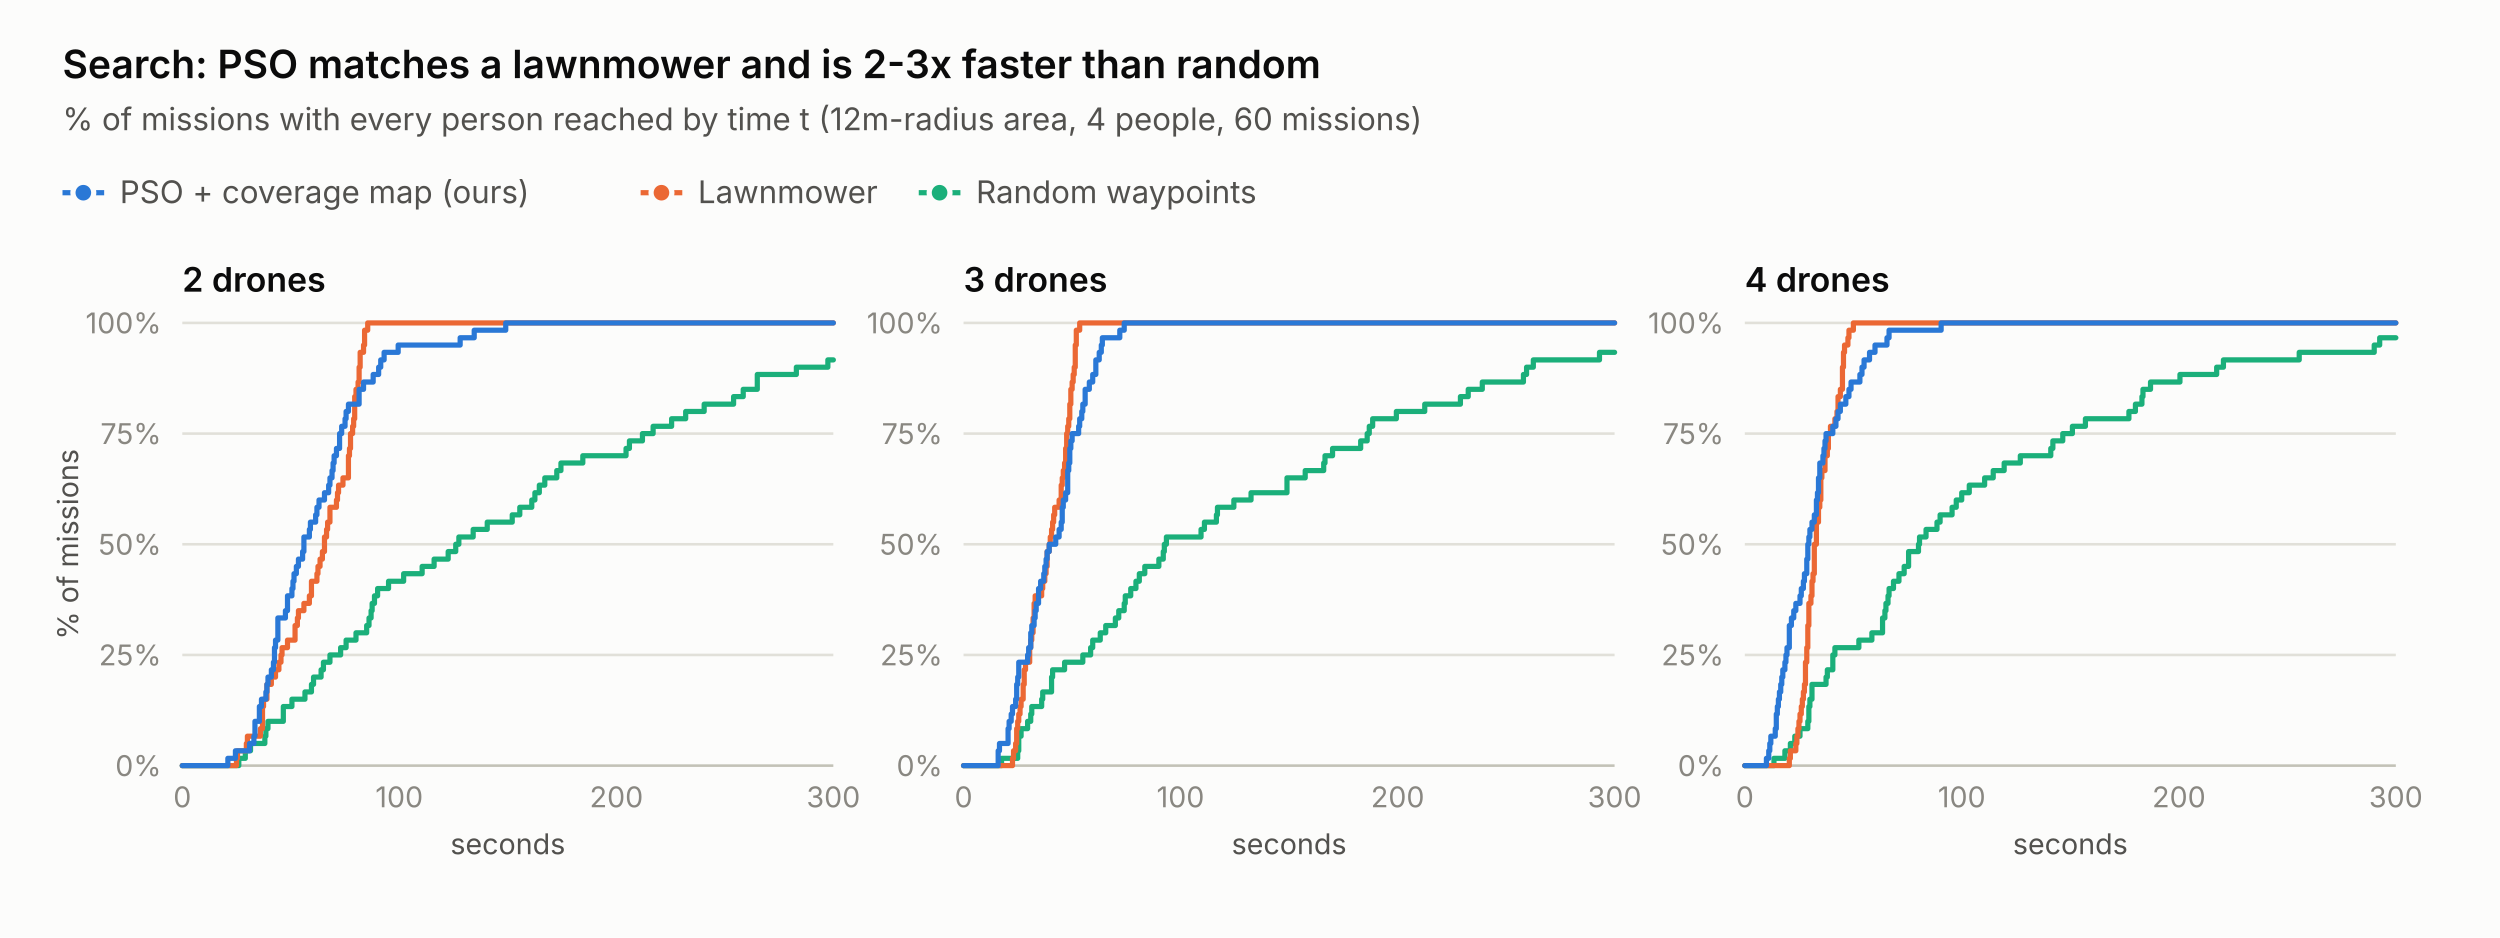
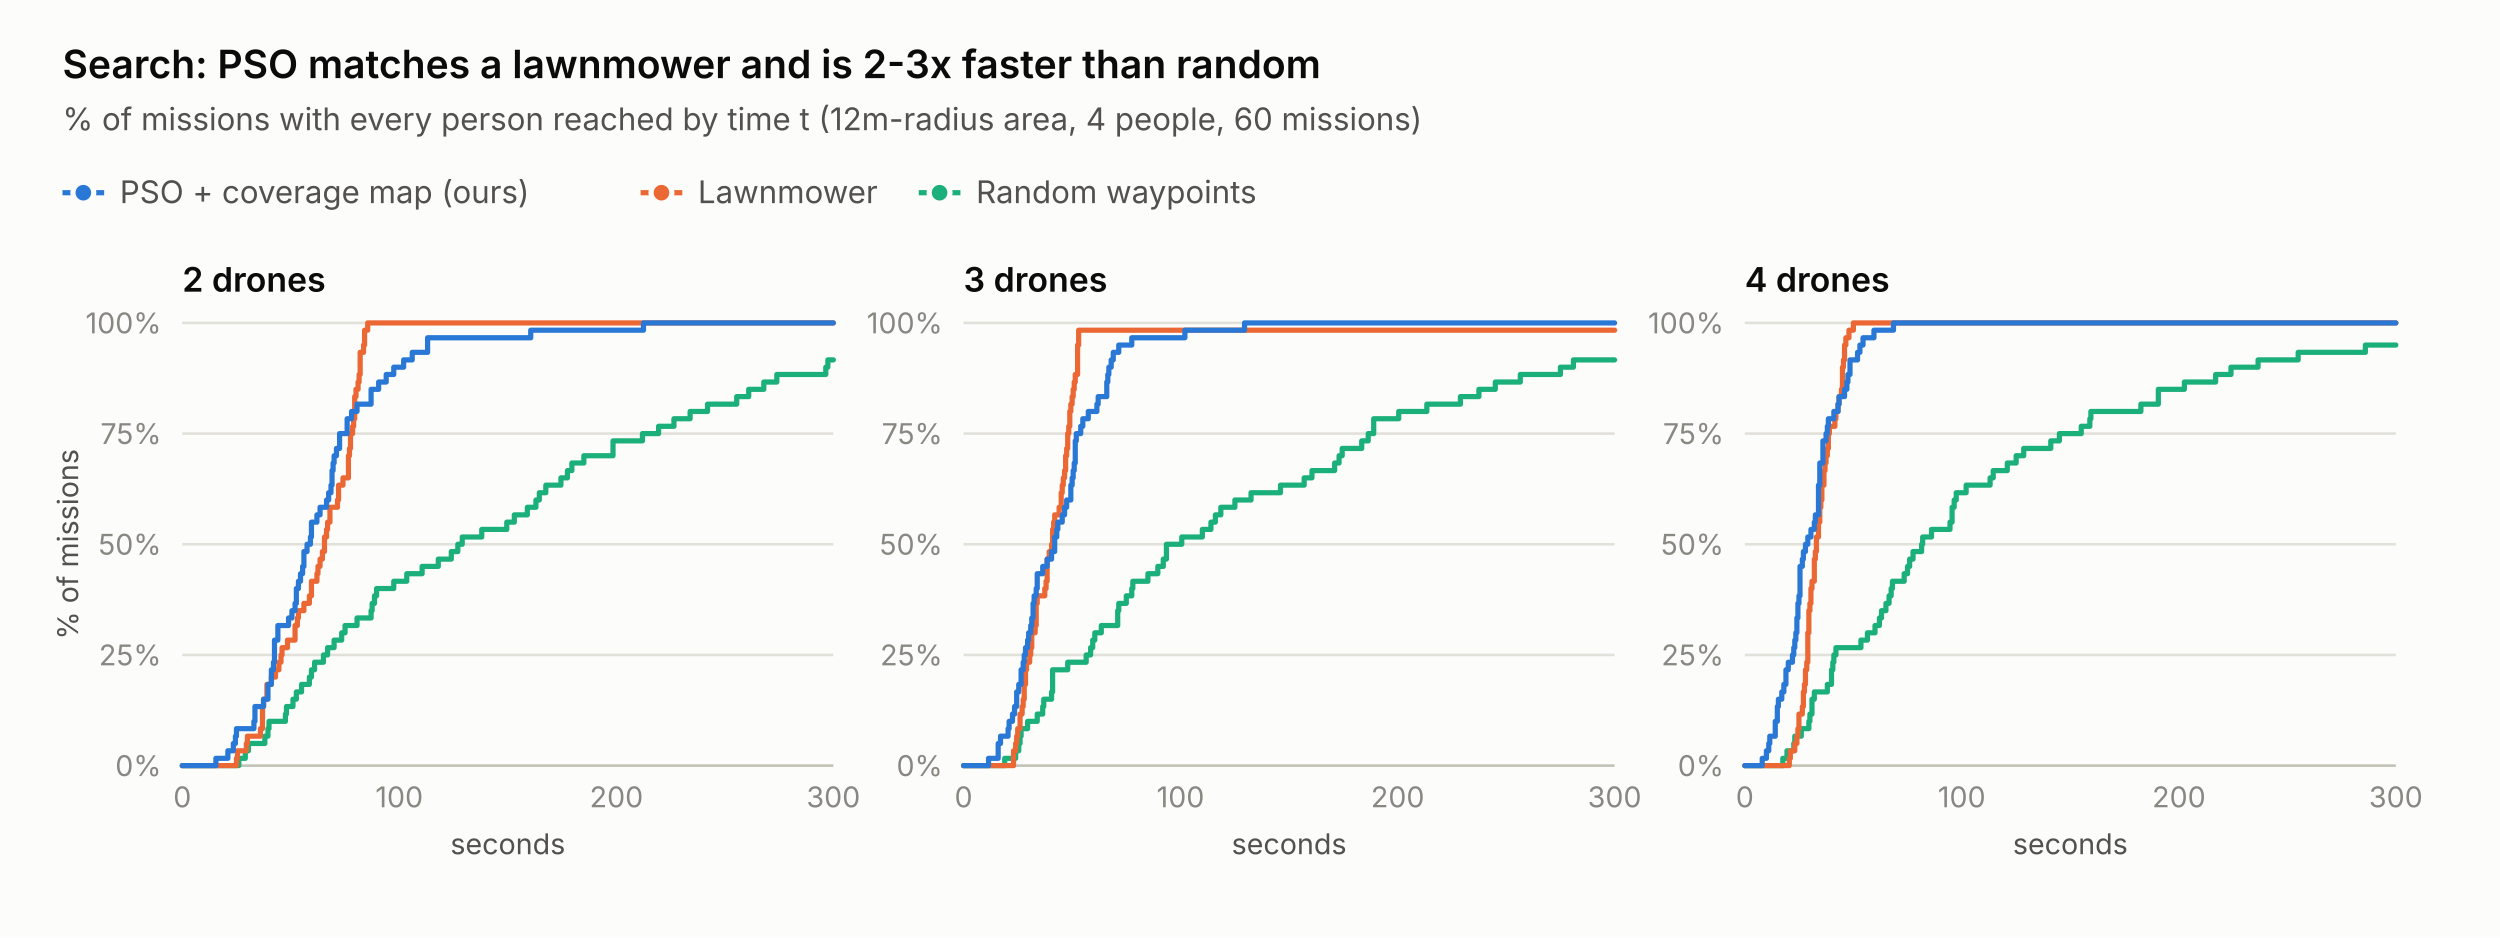
<svg xmlns="http://www.w3.org/2000/svg" width="960" height="360" viewBox="0 0 960 360" font-family="system-ui, -apple-system, &quot;Segoe UI&quot;, sans-serif" role="img" aria-labelledby="search_methods-t search_methods-d">
  <rect width="960" height="360" fill="#fcfcfb" />
  <text x="24.0" y="30.0" font-size="15" fill="#0b0b0b" text-anchor="start" font-weight="600">Search: PSO matches a lawnmower and is 2-3x faster than random</text>
  <text x="24.0" y="50.0" font-size="12" fill="#52514e" text-anchor="start" font-weight="400">% of missions with every person reached by time t (12m-radius area, 4 people, 60 missions)</text>
  <line x1="24.0" y1="74.0" x2="40.0" y2="74.0" stroke="#2a78d6" stroke-width="2" />
  <circle cx="32.0" cy="74.0" r="5" fill="#fcfcfb" />
  <circle cx="32.0" cy="74.0" r="3" fill="#2a78d6" />
  <text x="46.0" y="78.0" font-size="12" fill="#52514e" text-anchor="start" font-weight="400">PSO + coverage map (ours)</text>
  <line x1="246.0" y1="74.0" x2="262.0" y2="74.0" stroke="#eb6834" stroke-width="2" />
  <circle cx="254.0" cy="74.0" r="5" fill="#fcfcfb" />
  <circle cx="254.0" cy="74.0" r="3" fill="#eb6834" />
  <text x="268.0" y="78.0" font-size="12" fill="#52514e" text-anchor="start" font-weight="400">Lawnmower</text>
  <line x1="352.8" y1="74.0" x2="368.8" y2="74.0" stroke="#1baf7a" stroke-width="2" />
  <circle cx="360.8" cy="74.0" r="5" fill="#fcfcfb" />
  <circle cx="360.8" cy="74.0" r="3" fill="#1baf7a" />
  <text x="374.8" y="78.0" font-size="12" fill="#52514e" text-anchor="start" font-weight="400">Random waypoints</text>
  <text x="70.0" y="112.0" font-size="13" fill="#0b0b0b" text-anchor="start" font-weight="600">2 drones</text>
  <text x="62.0" y="298.0" font-size="11" fill="#898781" text-anchor="end" font-weight="400">0%</text>
  <line x1="70.0" y1="251.5" x2="320.0" y2="251.5" stroke="#e1e0d9" stroke-width="1" />
  <text x="62.0" y="255.5" font-size="11" fill="#898781" text-anchor="end" font-weight="400">25%</text>
  <line x1="70.0" y1="209.0" x2="320.0" y2="209.0" stroke="#e1e0d9" stroke-width="1" />
  <text x="62.0" y="213.0" font-size="11" fill="#898781" text-anchor="end" font-weight="400">50%</text>
  <line x1="70.0" y1="166.5" x2="320.0" y2="166.5" stroke="#e1e0d9" stroke-width="1" />
  <text x="62.0" y="170.5" font-size="11" fill="#898781" text-anchor="end" font-weight="400">75%</text>
  <line x1="70.0" y1="124.0" x2="320.0" y2="124.0" stroke="#e1e0d9" stroke-width="1" />
  <text x="62.0" y="128.0" font-size="11" fill="#898781" text-anchor="end" font-weight="400">100%</text>
  <line x1="70.0" y1="294.0" x2="320.0" y2="294.0" stroke="#c3c2b7" stroke-width="1" />
  <text x="70.0" y="310.0" font-size="11" fill="#898781" text-anchor="middle" font-weight="400">0</text>
  <text x="153.3" y="310.0" font-size="11" fill="#898781" text-anchor="middle" font-weight="400">100</text>
  <text x="236.7" y="310.0" font-size="11" fill="#898781" text-anchor="middle" font-weight="400">200</text>
  <text x="320.0" y="310.0" font-size="11" fill="#898781" text-anchor="middle" font-weight="400">300</text>
  <text x="195.0" y="328.0" font-size="11" fill="#52514e" text-anchor="middle" font-weight="400">seconds</text>
  <text transform="translate(30.0,209.0) rotate(-90)" font-size="11" fill="#52514e" text-anchor="middle">% of missions</text>
-   <polyline points="70.0,294.0 91.7,294.0 91.7,291.2 94.2,291.2 94.2,288.3 96.2,288.3 96.2,285.5 101.7,285.5 101.7,282.7 102.1,282.7 102.1,279.8 102.9,279.8 102.9,277.0 108.8,277.0 108.8,274.2 108.8,274.2 108.8,271.3 112.1,271.3 112.1,268.5 117.1,268.5 117.1,265.7 119.6,265.7 119.6,262.8 120.4,262.8 120.4,260.0 123.3,260.0 123.3,257.2 124.2,257.2 124.2,254.3 126.7,254.3 126.7,251.5 130.8,251.5 130.8,248.7 132.9,248.7 132.9,245.8 136.7,245.8 136.7,243.0 140.8,243.0 140.8,240.2 141.7,240.2 141.7,237.3 142.5,237.3 142.5,234.5 142.9,234.5 142.9,231.7 143.8,231.7 143.8,228.8 145.0,228.8 145.0,226.0 149.2,226.0 149.2,223.2 155.0,223.2 155.0,220.3 162.1,220.3 162.1,217.5 166.7,217.5 166.7,214.7 172.1,214.7 172.1,211.8 175.0,211.8 175.0,209.0 176.2,209.0 176.2,206.2 181.7,206.2 181.7,203.3 187.1,203.3 187.1,200.5 196.7,200.5 196.7,197.7 199.6,197.7 199.6,194.8 204.2,194.8 204.2,192.0 205.4,192.0 205.4,189.2 207.1,189.2 207.1,186.3 209.2,186.3 209.2,183.5 213.8,183.5 213.8,180.7 215.4,180.7 215.4,177.8 223.8,177.8 223.8,175.0 240.4,175.0 240.4,172.2 241.7,172.2 241.7,169.3 246.7,169.3 246.7,166.5 250.8,166.5 250.8,163.7 257.9,163.7 257.9,160.8 263.3,160.8 263.3,158.0 270.4,158.0 270.4,155.2 281.7,155.2 281.7,152.3 285.4,152.3 285.4,149.5 290.8,149.5 290.8,146.7 290.8,146.7 290.8,143.8 305.8,143.8 305.8,141.0 317.9,141.0 317.9,138.2 320.0,138.2" fill="none" stroke="#1baf7a" stroke-width="2" stroke-linejoin="round" stroke-linecap="round" />
-   <polyline points="70.0,294.0 90.8,294.0 90.8,291.2 91.2,291.2 91.2,288.3 94.6,288.3 94.6,285.5 95.0,285.5 95.0,282.7 100.0,282.7 100.0,279.8 100.8,279.8 100.8,277.0 100.8,277.0 100.8,274.2 100.8,274.2 100.8,271.3 101.2,271.3 101.2,268.5 102.5,268.5 102.5,265.7 102.5,265.7 102.5,262.8 104.2,262.8 104.2,260.0 105.8,260.0 105.8,257.2 107.1,257.2 107.1,254.3 107.9,254.3 107.9,251.5 108.3,251.5 108.3,248.7 110.4,248.7 110.4,245.8 113.3,245.8 113.3,243.0 113.3,243.0 113.3,240.2 114.2,240.2 114.2,237.3 114.6,237.3 114.6,234.5 116.7,234.5 116.7,231.7 118.8,231.7 118.8,228.8 119.6,228.8 119.6,226.0 119.6,226.0 119.6,223.2 121.7,223.2 121.7,220.3 122.1,220.3 122.1,217.5 122.9,217.5 122.9,214.7 123.8,214.7 123.8,211.8 124.6,211.8 124.6,209.0 124.6,209.0 124.6,206.2 125.4,206.2 125.4,203.3 125.8,203.3 125.8,200.5 126.7,200.5 126.7,197.7 126.7,197.7 126.7,194.8 129.2,194.8 129.2,192.0 129.6,192.0 129.6,189.2 130.0,189.2 130.0,186.3 131.7,186.3 131.7,183.5 133.8,183.5 133.8,180.7 133.8,180.7 133.8,177.8 133.8,177.8 133.8,175.0 134.2,175.0 134.2,172.2 134.6,172.2 134.6,169.3 134.6,169.3 134.6,166.5 135.4,166.5 135.4,163.7 135.8,163.7 135.8,160.8 136.2,160.8 136.2,158.0 136.2,158.0 136.2,155.2 136.2,155.2 136.2,152.3 136.7,152.3 136.7,149.5 137.5,149.5 137.5,146.7 137.9,146.7 137.9,143.8 137.9,143.8 137.9,141.0 138.3,141.0 138.3,138.2 138.3,138.2 138.3,135.3 139.6,135.3 139.6,132.5 140.0,132.5 140.0,129.7 140.0,129.7 140.0,126.8 141.2,126.8 141.2,124.0 320.0,124.0" fill="none" stroke="#eb6834" stroke-width="2" stroke-linejoin="round" stroke-linecap="round" />
-   <polyline points="70.0,294.0 87.5,294.0 87.5,291.2 90.4,291.2 90.4,288.3 95.8,288.3 95.8,285.5 97.5,285.5 97.5,282.7 97.9,282.7 97.9,279.8 97.9,279.8 97.9,277.0 99.6,277.0 99.6,274.2 99.6,274.2 99.6,271.3 100.4,271.3 100.4,268.5 102.1,268.5 102.1,265.7 102.5,265.7 102.5,262.8 102.9,262.8 102.9,260.0 104.2,260.0 104.2,257.2 105.0,257.2 105.0,254.3 105.4,254.3 105.4,251.5 105.4,251.5 105.4,248.7 105.8,248.7 105.8,245.8 106.7,245.8 106.7,243.0 106.7,243.0 106.7,240.2 106.7,240.2 106.7,237.3 109.6,237.3 109.6,234.5 110.4,234.5 110.4,231.7 110.4,231.7 110.4,228.8 112.1,228.8 112.1,226.0 112.5,226.0 112.5,223.2 112.9,223.2 112.9,220.3 113.8,220.3 113.8,217.5 114.6,217.5 114.6,214.7 116.2,214.7 116.2,211.8 116.7,211.8 116.7,209.0 116.7,209.0 116.7,206.2 118.8,206.2 118.8,203.3 119.2,203.3 119.2,200.5 121.2,200.5 121.2,197.7 121.7,197.7 121.7,194.8 122.5,194.8 122.5,192.0 124.6,192.0 124.6,189.2 126.2,189.2 126.2,186.3 126.7,186.3 126.7,183.5 127.5,183.5 127.5,180.7 127.9,180.7 127.9,177.8 128.3,177.8 128.3,175.0 129.2,175.0 129.2,172.2 130.4,172.2 130.4,169.3 130.4,169.3 130.4,166.5 131.2,166.5 131.2,163.7 132.5,163.7 132.5,160.8 132.9,160.8 132.9,158.0 133.8,158.0 133.8,155.2 137.9,155.2 137.9,152.3 137.9,152.3 137.9,149.5 139.6,149.5 139.6,146.7 143.3,146.7 143.3,143.8 145.4,143.8 145.4,141.0 146.2,141.0 146.2,138.2 147.5,138.2 147.5,135.3 152.9,135.3 152.9,132.5 176.7,132.5 176.7,129.7 182.1,129.7 182.1,126.8 194.2,126.8 194.2,124.0 320.0,124.0" fill="none" stroke="#2a78d6" stroke-width="2" stroke-linejoin="round" stroke-linecap="round" />
+   <polyline points="70.0,294.0 91.7,294.0 91.7,291.2 94.2,291.2 94.2,288.3 95.4,288.3 95.4,285.5 101.7,285.5 101.7,282.7 102.9,282.7 102.9,279.8 103.3,279.8 103.3,277.0 109.6,277.0 109.6,274.2 110.0,274.2 110.0,271.3 112.5,271.3 112.5,268.5 113.8,268.5 113.8,265.7 115.8,265.7 115.8,262.8 118.8,262.8 118.8,260.0 119.6,260.0 119.6,257.2 120.8,257.2 120.8,254.3 124.2,254.3 124.2,251.5 125.8,251.5 125.8,248.7 128.3,248.7 128.3,245.8 131.2,245.8 131.2,243.0 132.5,243.0 132.5,240.2 137.1,240.2 137.1,237.3 142.5,237.3 142.5,234.5 142.9,234.5 142.9,231.7 143.8,231.7 143.8,228.8 144.6,228.8 144.6,226.0 151.2,226.0 151.2,223.2 156.2,223.2 156.2,220.3 162.1,220.3 162.1,217.5 168.3,217.5 168.3,214.7 173.3,214.7 173.3,211.8 175.8,211.8 175.8,209.0 177.5,209.0 177.5,206.2 185.0,206.2 185.0,203.3 194.6,203.3 194.6,200.5 197.5,200.5 197.5,197.7 202.5,197.7 202.5,194.8 205.8,194.8 205.8,192.0 207.1,192.0 207.1,189.2 209.6,189.2 209.6,186.3 215.4,186.3 215.4,183.5 217.9,183.5 217.9,180.7 219.6,180.7 219.6,177.8 224.2,177.8 224.2,175.0 235.4,175.0 235.4,172.2 235.4,172.2 235.4,169.3 246.7,169.3 246.7,166.5 252.9,166.5 252.9,163.7 258.8,163.7 258.8,160.8 265.0,160.8 265.0,158.0 271.7,158.0 271.7,155.2 282.9,155.2 282.9,152.3 287.5,152.3 287.5,149.5 293.3,149.5 293.3,146.7 298.3,146.7 298.3,143.8 317.1,143.8 317.1,141.0 317.9,141.0 317.9,138.2 320.0,138.2" fill="none" stroke="#1baf7a" stroke-width="2" stroke-linejoin="round" stroke-linecap="round" />
+   <polyline points="70.0,294.0 90.8,294.0 90.8,291.2 91.2,291.2 91.2,288.3 94.6,288.3 94.6,285.5 95.0,285.5 95.0,282.7 100.0,282.7 100.0,279.8 100.8,279.8 100.8,277.0 100.8,277.0 100.8,274.2 100.8,274.2 100.8,271.3 101.2,271.3 101.2,268.5 102.5,268.5 102.5,265.7 102.5,265.7 102.5,262.8 104.2,262.8 104.2,260.0 105.8,260.0 105.8,257.2 107.1,257.2 107.1,254.3 107.9,254.3 107.9,251.5 108.3,251.5 108.3,248.7 110.4,248.7 110.4,245.8 113.3,245.8 113.3,243.0 113.3,243.0 113.3,240.2 114.2,240.2 114.2,237.3 114.6,237.3 114.6,234.5 116.7,234.5 116.7,231.7 118.8,231.7 118.8,228.8 119.6,228.8 119.6,226.0 119.6,226.0 119.6,223.2 121.7,223.2 121.7,220.3 122.1,220.3 122.1,217.5 122.9,217.5 122.9,214.7 123.8,214.7 123.8,211.8 124.6,211.8 124.6,209.0 124.6,209.0 124.6,206.2 125.4,206.2 125.4,203.3 125.8,203.3 125.8,200.5 126.7,200.5 126.7,197.7 126.7,197.7 126.7,194.8 129.6,194.8 129.6,192.0 130.0,192.0 130.0,189.2 130.0,189.2 130.0,186.3 131.7,186.3 131.7,183.5 133.8,183.5 133.8,180.7 133.8,180.7 133.8,177.8 133.8,177.8 133.8,175.0 134.2,175.0 134.2,172.2 134.6,172.2 134.6,169.3 134.6,169.3 134.6,166.5 135.4,166.5 135.4,163.7 135.8,163.7 135.8,160.8 136.2,160.8 136.2,158.0 136.2,158.0 136.2,155.2 136.2,155.2 136.2,152.3 136.7,152.3 136.7,149.5 137.5,149.5 137.5,146.7 137.9,146.7 137.9,143.8 138.3,143.8 138.3,141.0 138.3,141.0 138.3,138.2 138.3,138.2 138.3,135.3 139.6,135.3 139.6,132.5 140.0,132.5 140.0,129.7 140.0,129.7 140.0,126.8 141.2,126.8 141.2,124.0 320.0,124.0" fill="none" stroke="#eb6834" stroke-width="2" stroke-linejoin="round" stroke-linecap="round" />
+   <polyline points="70.0,294.0 82.9,294.0 82.9,291.2 87.5,291.2 87.5,288.3 89.6,288.3 89.6,285.5 90.4,285.5 90.4,282.7 90.8,282.7 90.8,279.8 97.5,279.8 97.5,277.0 97.9,277.0 97.9,274.2 97.9,274.2 97.9,271.3 101.2,271.3 101.2,268.5 102.9,268.5 102.9,265.7 102.9,265.7 102.9,262.8 104.2,262.8 104.2,260.0 104.2,260.0 104.2,257.2 105.0,257.2 105.0,254.3 105.4,254.3 105.4,251.5 105.4,251.5 105.4,248.7 105.4,248.7 105.4,245.8 106.7,245.8 106.7,243.0 106.7,243.0 106.7,240.2 110.8,240.2 110.8,237.3 112.1,237.3 112.1,234.5 113.3,234.5 113.3,231.7 113.8,231.7 113.8,228.8 113.8,228.8 113.8,226.0 114.6,226.0 114.6,223.2 115.4,223.2 115.4,220.3 116.2,220.3 116.2,217.5 116.7,217.5 116.7,214.7 116.7,214.7 116.7,211.8 117.9,211.8 117.9,209.0 119.2,209.0 119.2,206.2 119.6,206.2 119.6,203.3 119.6,203.3 119.6,200.5 121.7,200.5 121.7,197.7 122.9,197.7 122.9,194.8 125.4,194.8 125.4,192.0 126.2,192.0 126.2,189.2 127.1,189.2 127.1,186.3 127.5,186.3 127.5,183.5 127.5,183.5 127.5,180.7 127.9,180.7 127.9,177.8 128.3,177.8 128.3,175.0 129.2,175.0 129.2,172.2 130.4,172.2 130.4,169.3 130.4,169.3 130.4,166.5 133.3,166.5 133.3,163.7 133.3,163.7 133.3,160.8 135.0,160.8 135.0,158.0 137.1,158.0 137.1,155.2 142.5,155.2 142.5,152.3 142.5,152.3 142.5,149.5 145.4,149.5 145.4,146.7 148.3,146.7 148.3,143.8 151.2,143.8 151.2,141.0 155.0,141.0 155.0,138.2 158.3,138.2 158.3,135.3 164.2,135.3 164.2,132.5 164.2,132.5 164.2,129.7 203.8,129.7 203.8,126.8 247.1,126.8 247.1,124.0 320.0,124.0" fill="none" stroke="#2a78d6" stroke-width="2" stroke-linejoin="round" stroke-linecap="round" />
  <text x="370.0" y="112.0" font-size="13" fill="#0b0b0b" text-anchor="start" font-weight="600">3 drones</text>
  <text x="362.0" y="298.0" font-size="11" fill="#898781" text-anchor="end" font-weight="400">0%</text>
  <line x1="370.0" y1="251.5" x2="620.0" y2="251.5" stroke="#e1e0d9" stroke-width="1" />
  <text x="362.0" y="255.5" font-size="11" fill="#898781" text-anchor="end" font-weight="400">25%</text>
  <line x1="370.0" y1="209.0" x2="620.0" y2="209.0" stroke="#e1e0d9" stroke-width="1" />
  <text x="362.0" y="213.0" font-size="11" fill="#898781" text-anchor="end" font-weight="400">50%</text>
  <line x1="370.0" y1="166.5" x2="620.0" y2="166.5" stroke="#e1e0d9" stroke-width="1" />
  <text x="362.0" y="170.5" font-size="11" fill="#898781" text-anchor="end" font-weight="400">75%</text>
  <line x1="370.0" y1="124.0" x2="620.0" y2="124.0" stroke="#e1e0d9" stroke-width="1" />
  <text x="362.0" y="128.0" font-size="11" fill="#898781" text-anchor="end" font-weight="400">100%</text>
  <line x1="370.0" y1="294.0" x2="620.0" y2="294.0" stroke="#c3c2b7" stroke-width="1" />
  <text x="370.0" y="310.0" font-size="11" fill="#898781" text-anchor="middle" font-weight="400">0</text>
  <text x="453.3" y="310.0" font-size="11" fill="#898781" text-anchor="middle" font-weight="400">100</text>
  <text x="536.7" y="310.0" font-size="11" fill="#898781" text-anchor="middle" font-weight="400">200</text>
  <text x="620.0" y="310.0" font-size="11" fill="#898781" text-anchor="middle" font-weight="400">300</text>
  <text x="495.0" y="328.0" font-size="11" fill="#52514e" text-anchor="middle" font-weight="400">seconds</text>
-   <polyline points="370.0,294.0 384.6,294.0 384.6,291.2 390.8,291.2 390.8,288.3 391.2,288.3 391.2,285.5 391.2,285.5 391.2,282.7 392.1,282.7 392.1,279.8 394.6,279.8 394.6,277.0 395.8,277.0 395.8,274.2 396.2,274.2 396.2,271.3 400.0,271.3 400.0,268.5 400.4,268.5 400.4,265.7 403.8,265.7 403.8,262.8 403.8,262.8 403.8,260.0 404.2,260.0 404.2,257.2 408.8,257.2 408.8,254.3 415.8,254.3 415.8,251.5 418.8,251.5 418.8,248.7 419.6,248.7 419.6,245.8 422.5,245.8 422.5,243.0 424.6,243.0 424.6,240.2 428.3,240.2 428.3,237.3 429.6,237.3 429.6,234.5 431.7,234.5 431.7,231.7 432.1,231.7 432.1,228.8 434.2,228.8 434.2,226.0 436.2,226.0 436.2,223.2 437.5,223.2 437.5,220.3 439.6,220.3 439.6,217.5 445.0,217.5 445.0,214.7 446.7,214.7 446.7,211.8 447.1,211.8 447.1,209.0 447.9,209.0 447.9,206.2 461.2,206.2 461.2,203.3 462.5,203.3 462.5,200.5 467.1,200.5 467.1,197.7 467.5,197.7 467.5,194.8 473.8,194.8 473.8,192.0 480.4,192.0 480.4,189.2 494.2,189.2 494.2,186.3 494.2,186.3 494.2,183.5 501.2,183.5 501.2,180.7 508.3,180.7 508.3,177.8 508.8,177.8 508.8,175.0 511.7,175.0 511.7,172.2 522.5,172.2 522.5,169.3 525.0,169.3 525.0,166.5 525.8,166.5 525.8,163.7 527.1,163.7 527.1,160.8 536.2,160.8 536.2,158.0 547.1,158.0 547.1,155.2 560.8,155.2 560.8,152.3 563.8,152.3 563.8,149.5 569.2,149.5 569.2,146.7 585.0,146.7 585.0,143.8 586.2,143.8 586.2,141.0 588.8,141.0 588.8,138.2 614.2,138.2 614.2,135.3 620.0,135.3" fill="none" stroke="#1baf7a" stroke-width="2" stroke-linejoin="round" stroke-linecap="round" />
-   <polyline points="370.0,294.0 388.8,294.0 388.8,291.2 389.2,291.2 389.2,288.3 390.0,288.3 390.0,285.5 390.4,285.5 390.4,282.7 390.4,282.7 390.4,279.8 390.8,279.8 390.8,277.0 391.2,277.0 391.2,274.2 391.7,274.2 391.7,271.3 392.1,271.3 392.1,268.5 392.9,268.5 392.9,265.7 392.9,265.7 392.9,262.8 393.3,262.8 393.3,260.0 393.3,260.0 393.3,257.2 393.8,257.2 393.8,254.3 395.4,254.3 395.4,251.5 395.4,251.5 395.4,248.7 395.8,248.7 395.8,245.8 396.2,245.8 396.2,243.0 396.7,243.0 396.7,240.2 396.7,240.2 396.7,237.3 397.1,237.3 397.1,234.5 397.1,234.5 397.1,231.7 397.5,231.7 397.5,228.8 400.0,228.8 400.0,226.0 400.4,226.0 400.4,223.2 401.2,223.2 401.2,220.3 401.7,220.3 401.7,217.5 402.1,217.5 402.1,214.7 402.1,214.7 402.1,211.8 402.9,211.8 402.9,209.0 403.3,209.0 403.3,206.2 403.8,206.2 403.8,203.3 404.2,203.3 404.2,200.5 404.6,200.5 404.6,197.7 405.0,197.7 405.0,194.8 406.7,194.8 406.7,192.0 407.5,192.0 407.5,189.2 407.5,189.2 407.5,186.3 407.9,186.3 407.9,183.5 408.3,183.5 408.3,180.7 408.8,180.7 408.8,177.8 409.2,177.8 409.2,175.0 409.2,175.0 409.2,172.2 409.6,172.2 409.6,169.3 409.6,169.3 409.6,166.5 410.0,166.5 410.0,163.7 410.4,163.7 410.4,160.8 410.8,160.8 410.8,158.0 410.8,158.0 410.8,155.2 411.2,155.2 411.2,152.3 411.2,152.3 411.2,149.5 411.7,149.5 411.7,146.7 412.1,146.7 412.1,143.8 412.5,143.8 412.5,141.0 412.9,141.0 412.9,138.2 412.9,138.2 412.9,135.3 412.9,135.3 412.9,132.5 413.3,132.5 413.3,129.7 413.3,129.7 413.3,126.8 414.6,126.8 414.6,124.0 620.0,124.0" fill="none" stroke="#eb6834" stroke-width="2" stroke-linejoin="round" stroke-linecap="round" />
-   <polyline points="370.0,294.0 383.3,294.0 383.3,291.2 383.3,291.2 383.3,288.3 383.8,288.3 383.8,285.5 387.1,285.5 387.1,282.7 387.1,282.7 387.1,279.8 387.5,279.8 387.5,277.0 388.3,277.0 388.3,274.2 388.8,274.2 388.8,271.3 390.0,271.3 390.0,268.5 390.4,268.5 390.4,265.7 390.4,265.7 390.4,262.8 390.8,262.8 390.8,260.0 391.2,260.0 391.2,257.2 391.2,257.2 391.2,254.3 394.6,254.3 394.6,251.5 395.0,251.5 395.0,248.7 395.8,248.7 395.8,245.8 395.8,245.8 395.8,243.0 396.2,243.0 396.2,240.2 397.1,240.2 397.1,237.3 397.5,237.3 397.5,234.5 397.9,234.5 397.9,231.7 398.8,231.7 398.8,228.8 398.8,228.8 398.8,226.0 399.6,226.0 399.6,223.2 400.8,223.2 400.8,220.3 401.2,220.3 401.2,217.5 401.7,217.5 401.7,214.7 402.1,214.7 402.1,211.8 402.9,211.8 402.9,209.0 405.4,209.0 405.4,206.2 406.7,206.2 406.7,203.3 407.5,203.3 407.5,200.5 407.9,200.5 407.9,197.7 407.9,197.7 407.9,194.8 408.3,194.8 408.3,192.0 409.2,192.0 409.2,189.2 410.0,189.2 410.0,186.3 410.0,186.3 410.0,183.5 410.0,183.5 410.0,180.7 410.4,180.7 410.4,177.8 410.8,177.8 410.8,175.0 410.8,175.0 410.8,172.2 411.2,172.2 411.2,169.3 411.7,169.3 411.7,166.5 414.2,166.5 414.2,163.7 414.6,163.7 414.6,160.8 415.4,160.8 415.4,158.0 415.8,158.0 415.8,155.2 416.7,155.2 416.7,152.3 416.7,152.3 416.7,149.5 418.3,149.5 418.3,146.7 419.6,146.7 419.6,143.8 420.8,143.8 420.8,141.0 420.8,141.0 420.8,138.2 422.1,138.2 422.1,135.3 422.9,135.3 422.9,132.5 423.3,132.5 423.3,129.7 430.0,129.7 430.0,126.8 431.7,126.8 431.7,124.0 620.0,124.0" fill="none" stroke="#2a78d6" stroke-width="2" stroke-linejoin="round" stroke-linecap="round" />
+   <polyline points="370.0,294.0 385.8,294.0 385.8,291.2 390.0,291.2 390.0,288.3 391.2,288.3 391.2,285.5 391.7,285.5 391.7,282.7 392.1,282.7 392.1,279.8 394.6,279.8 394.6,277.0 398.3,277.0 398.3,274.2 400.4,274.2 400.4,271.3 400.8,271.3 400.8,268.5 403.8,268.5 403.8,265.7 404.2,265.7 404.2,262.8 404.2,262.8 404.2,260.0 404.2,260.0 404.2,257.2 410.0,257.2 410.0,254.3 417.1,254.3 417.1,251.5 418.8,251.5 418.8,248.7 419.6,248.7 419.6,245.8 420.4,245.8 420.4,243.0 422.9,243.0 422.9,240.2 429.2,240.2 429.2,237.3 429.2,237.3 429.2,234.5 429.6,234.5 429.6,231.7 432.5,231.7 432.5,228.8 434.6,228.8 434.6,226.0 435.0,226.0 435.0,223.2 440.8,223.2 440.8,220.3 444.6,220.3 444.6,217.5 446.7,217.5 446.7,214.7 447.9,214.7 447.9,211.8 447.9,211.8 447.9,209.0 453.8,209.0 453.8,206.2 461.7,206.2 461.7,203.3 465.0,203.3 465.0,200.5 466.7,200.5 466.7,197.7 468.8,197.7 468.8,194.8 474.2,194.8 474.2,192.0 480.4,192.0 480.4,189.2 491.7,189.2 491.7,186.3 500.8,186.3 500.8,183.5 503.8,183.5 503.8,180.7 512.5,180.7 512.5,177.8 514.2,177.8 514.2,175.0 515.4,175.0 515.4,172.2 522.9,172.2 522.9,169.3 525.4,169.3 525.4,166.5 527.5,166.5 527.5,163.7 527.5,163.7 527.5,160.8 537.1,160.8 537.1,158.0 547.9,158.0 547.9,155.2 560.8,155.2 560.8,152.3 567.9,152.3 567.9,149.5 574.2,149.5 574.2,146.7 583.8,146.7 583.8,143.8 599.2,143.8 599.2,141.0 604.2,141.0 604.2,138.2 620.0,138.2" fill="none" stroke="#1baf7a" stroke-width="2" stroke-linejoin="round" stroke-linecap="round" />
+   <polyline points="370.0,294.0 389.2,294.0 389.2,291.2 389.2,291.2 389.2,288.3 390.0,288.3 390.0,285.5 390.4,285.5 390.4,282.7 390.8,282.7 390.8,279.8 391.7,279.8 391.7,277.0 391.7,277.0 391.7,274.2 392.5,274.2 392.5,271.3 392.9,271.3 392.9,268.5 393.3,268.5 393.3,265.7 393.3,265.7 393.3,262.8 393.8,262.8 393.8,260.0 393.8,260.0 393.8,257.2 394.2,257.2 394.2,254.3 395.4,254.3 395.4,251.5 395.8,251.5 395.8,248.7 396.2,248.7 396.2,245.8 396.2,245.8 396.2,243.0 397.5,243.0 397.5,240.2 397.9,240.2 397.9,237.3 397.9,237.3 397.9,234.5 397.9,234.5 397.9,231.7 398.3,231.7 398.3,228.8 401.2,228.8 401.2,226.0 401.7,226.0 401.7,223.2 402.1,223.2 402.1,220.3 402.1,220.3 402.1,217.5 402.1,217.5 402.1,214.7 402.9,214.7 402.9,211.8 403.8,211.8 403.8,209.0 404.2,209.0 404.2,206.2 404.2,206.2 404.2,203.3 404.6,203.3 404.6,200.5 405.0,200.5 405.0,197.7 406.7,197.7 406.7,194.8 407.5,194.8 407.5,192.0 407.5,192.0 407.5,189.2 407.9,189.2 407.9,186.3 408.3,186.3 408.3,183.5 408.8,183.5 408.8,180.7 409.2,180.7 409.2,177.8 409.2,177.8 409.2,175.0 409.6,175.0 409.6,172.2 410.0,172.2 410.0,169.3 410.0,169.3 410.0,166.5 410.4,166.5 410.4,163.7 410.8,163.7 410.8,160.8 410.8,160.8 410.8,158.0 411.2,158.0 411.2,155.2 411.7,155.2 411.7,152.3 412.1,152.3 412.1,149.5 412.5,149.5 412.5,146.7 412.9,146.7 412.9,143.8 413.8,143.8 413.8,141.0 413.8,141.0 413.8,138.2 413.8,138.2 413.8,135.3 413.8,135.3 413.8,132.5 414.2,132.5 414.2,129.7 414.2,129.7 414.2,126.8 620.0,126.8" fill="none" stroke="#eb6834" stroke-width="2" stroke-linejoin="round" stroke-linecap="round" />
+   <polyline points="370.0,294.0 379.6,294.0 379.6,291.2 383.3,291.2 383.3,288.3 383.3,288.3 383.3,285.5 384.2,285.5 384.2,282.7 387.1,282.7 387.1,279.8 387.5,279.8 387.5,277.0 388.8,277.0 388.8,274.2 389.6,274.2 389.6,271.3 390.4,271.3 390.4,268.5 390.4,268.5 390.4,265.7 391.2,265.7 391.2,262.8 392.1,262.8 392.1,260.0 392.1,260.0 392.1,257.2 392.9,257.2 392.9,254.3 393.3,254.3 393.3,251.5 393.8,251.5 393.8,248.7 394.6,248.7 394.6,245.8 395.0,245.8 395.0,243.0 395.8,243.0 395.8,240.2 396.2,240.2 396.2,237.3 396.7,237.3 396.7,234.5 396.7,234.5 396.7,231.7 397.1,231.7 397.1,228.8 397.9,228.8 397.9,226.0 398.3,226.0 398.3,223.2 398.3,223.2 398.3,220.3 400.4,220.3 400.4,217.5 402.1,217.5 402.1,214.7 403.8,214.7 403.8,211.8 405.0,211.8 405.0,209.0 405.0,209.0 405.0,206.2 405.8,206.2 405.8,203.3 406.2,203.3 406.2,200.5 407.9,200.5 407.9,197.7 408.8,197.7 408.8,194.8 409.6,194.8 409.6,192.0 411.2,192.0 411.2,189.2 411.2,189.2 411.2,186.3 411.7,186.3 411.7,183.5 412.1,183.5 412.1,180.7 412.5,180.7 412.5,177.8 412.9,177.8 412.9,175.0 412.9,175.0 412.9,172.2 412.9,172.2 412.9,169.3 413.3,169.3 413.3,166.5 415.0,166.5 415.0,163.7 415.8,163.7 415.8,160.8 417.9,160.8 417.9,158.0 421.2,158.0 421.2,155.2 421.7,155.2 421.7,152.3 425.0,152.3 425.0,149.5 425.0,149.5 425.0,146.7 425.4,146.7 425.4,143.8 425.8,143.8 425.8,141.0 426.7,141.0 426.7,138.2 427.5,138.2 427.5,135.3 429.6,135.3 429.6,132.5 434.6,132.5 434.6,129.7 455.0,129.7 455.0,126.8 477.9,126.8 477.9,124.0 620.0,124.0" fill="none" stroke="#2a78d6" stroke-width="2" stroke-linejoin="round" stroke-linecap="round" />
  <text x="670.0" y="112.0" font-size="13" fill="#0b0b0b" text-anchor="start" font-weight="600">4 drones</text>
  <text x="662.0" y="298.0" font-size="11" fill="#898781" text-anchor="end" font-weight="400">0%</text>
  <line x1="670.0" y1="251.5" x2="920.0" y2="251.5" stroke="#e1e0d9" stroke-width="1" />
  <text x="662.0" y="255.5" font-size="11" fill="#898781" text-anchor="end" font-weight="400">25%</text>
  <line x1="670.0" y1="209.0" x2="920.0" y2="209.0" stroke="#e1e0d9" stroke-width="1" />
  <text x="662.0" y="213.0" font-size="11" fill="#898781" text-anchor="end" font-weight="400">50%</text>
  <line x1="670.0" y1="166.5" x2="920.0" y2="166.5" stroke="#e1e0d9" stroke-width="1" />
  <text x="662.0" y="170.5" font-size="11" fill="#898781" text-anchor="end" font-weight="400">75%</text>
  <line x1="670.0" y1="124.0" x2="920.0" y2="124.0" stroke="#e1e0d9" stroke-width="1" />
  <text x="662.0" y="128.0" font-size="11" fill="#898781" text-anchor="end" font-weight="400">100%</text>
  <line x1="670.0" y1="294.0" x2="920.0" y2="294.0" stroke="#c3c2b7" stroke-width="1" />
  <text x="670.0" y="310.0" font-size="11" fill="#898781" text-anchor="middle" font-weight="400">0</text>
  <text x="753.3" y="310.0" font-size="11" fill="#898781" text-anchor="middle" font-weight="400">100</text>
  <text x="836.7" y="310.0" font-size="11" fill="#898781" text-anchor="middle" font-weight="400">200</text>
  <text x="920.0" y="310.0" font-size="11" fill="#898781" text-anchor="middle" font-weight="400">300</text>
  <text x="795.0" y="328.0" font-size="11" fill="#52514e" text-anchor="middle" font-weight="400">seconds</text>
-   <polyline points="670.0,294.0 681.2,294.0 681.2,291.2 685.4,291.2 685.4,288.3 687.5,288.3 687.5,285.5 689.2,285.5 689.2,282.7 691.2,282.7 691.2,279.8 694.2,279.8 694.2,277.0 694.6,277.0 694.6,274.2 694.6,274.2 694.6,271.3 695.0,271.3 695.0,268.5 695.8,268.5 695.8,265.7 695.8,265.7 695.8,262.8 701.2,262.8 701.2,260.0 701.7,260.0 701.7,257.2 703.8,257.2 703.8,254.3 703.8,254.3 703.8,251.5 704.6,251.5 704.6,248.7 713.8,248.7 713.8,245.8 718.8,245.8 718.8,243.0 722.9,243.0 722.9,240.2 722.9,240.2 722.9,237.3 723.8,237.3 723.8,234.5 724.2,234.5 724.2,231.7 725.0,231.7 725.0,228.8 725.4,228.8 725.4,226.0 727.1,226.0 727.1,223.2 729.2,223.2 729.2,220.3 731.2,220.3 731.2,217.5 732.9,217.5 732.9,214.7 732.9,214.7 732.9,211.8 736.7,211.8 736.7,209.0 737.1,209.0 737.1,206.2 739.6,206.2 739.6,203.3 743.8,203.3 743.8,200.5 745.0,200.5 745.0,197.7 749.6,197.7 749.6,194.8 751.2,194.8 751.2,192.0 753.3,192.0 753.3,189.2 756.2,189.2 756.2,186.3 762.1,186.3 762.1,183.5 765.4,183.5 765.4,180.7 769.6,180.7 769.6,177.8 775.8,177.8 775.8,175.0 787.5,175.0 787.5,172.2 788.3,172.2 788.3,169.3 792.1,169.3 792.1,166.5 795.8,166.5 795.8,163.7 800.8,163.7 800.8,160.8 817.5,160.8 817.5,158.0 820.0,158.0 820.0,155.2 822.5,155.2 822.5,152.3 822.9,152.3 822.9,149.5 825.8,149.5 825.8,146.7 837.1,146.7 837.1,143.8 851.2,143.8 851.2,141.0 853.8,141.0 853.8,138.2 882.9,138.2 882.9,135.3 911.7,135.3 911.7,132.5 913.8,132.5 913.8,129.7 920.0,129.7" fill="none" stroke="#1baf7a" stroke-width="2" stroke-linejoin="round" stroke-linecap="round" />
-   <polyline points="670.0,294.0 687.1,294.0 687.1,291.2 687.5,291.2 687.5,288.3 689.6,288.3 689.6,285.5 690.0,285.5 690.0,282.7 690.4,282.7 690.4,279.8 690.8,279.8 690.8,277.0 691.2,277.0 691.2,274.2 691.7,274.2 691.7,271.3 692.1,271.3 692.1,268.5 692.5,268.5 692.5,265.7 692.9,265.7 692.9,262.8 693.3,262.8 693.3,260.0 693.3,260.0 693.3,257.2 693.3,257.2 693.3,254.3 693.8,254.3 693.8,251.5 693.8,251.5 693.8,248.7 694.2,248.7 694.2,245.8 694.2,245.8 694.2,243.0 694.2,243.0 694.2,240.2 694.6,240.2 694.6,237.3 694.6,237.3 694.6,234.5 694.6,234.5 694.6,231.7 695.4,231.7 695.4,228.8 695.8,228.8 695.8,226.0 695.8,226.0 695.8,223.2 696.2,223.2 696.2,220.3 696.7,220.3 696.7,217.5 696.7,217.5 696.7,214.7 696.7,214.7 696.7,211.8 696.7,211.8 696.7,209.0 697.5,209.0 697.5,206.2 697.5,206.2 697.5,203.3 697.5,203.3 697.5,200.5 698.3,200.5 698.3,197.7 698.3,197.7 698.3,194.8 698.8,194.8 698.8,192.0 699.2,192.0 699.2,189.2 699.2,189.2 699.2,186.3 699.2,186.3 699.2,183.5 699.6,183.5 699.6,180.7 700.8,180.7 700.8,177.8 700.8,177.8 700.8,175.0 701.7,175.0 701.7,172.2 702.1,172.2 702.1,169.3 702.1,169.3 702.1,166.5 702.9,166.5 702.9,163.7 704.6,163.7 704.6,160.8 705.4,160.8 705.4,158.0 705.8,158.0 705.8,155.2 705.8,155.2 705.8,152.3 706.7,152.3 706.7,149.5 707.5,149.5 707.5,146.7 707.5,146.7 707.5,143.8 707.5,143.8 707.5,141.0 707.9,141.0 707.9,138.2 707.9,138.2 707.9,135.3 708.3,135.3 708.3,132.5 709.6,132.5 709.6,129.7 710.0,129.7 710.0,126.8 711.7,126.8 711.7,124.0 920.0,124.0" fill="none" stroke="#eb6834" stroke-width="2" stroke-linejoin="round" stroke-linecap="round" />
-   <polyline points="670.0,294.0 678.3,294.0 678.3,291.2 679.2,291.2 679.2,288.3 679.6,288.3 679.6,285.5 680.0,285.5 680.0,282.7 681.7,282.7 681.7,279.8 682.1,279.8 682.1,277.0 682.1,277.0 682.1,274.2 682.5,274.2 682.5,271.3 682.9,271.3 682.9,268.5 683.3,268.5 683.3,265.7 683.8,265.7 683.8,262.8 684.2,262.8 684.2,260.0 684.6,260.0 684.6,257.2 685.4,257.2 685.4,254.3 685.8,254.3 685.8,251.5 686.2,251.5 686.2,248.7 687.1,248.7 687.1,245.8 687.1,245.8 687.1,243.0 687.1,243.0 687.1,240.2 687.9,240.2 687.9,237.3 688.8,237.3 688.8,234.5 689.6,234.5 689.6,231.7 691.2,231.7 691.2,228.8 691.7,228.8 691.7,226.0 692.5,226.0 692.5,223.2 692.9,223.2 692.9,220.3 693.8,220.3 693.8,217.5 693.8,217.5 693.8,214.7 694.2,214.7 694.2,211.8 694.2,211.8 694.2,209.0 694.6,209.0 694.6,206.2 695.0,206.2 695.0,203.3 695.8,203.3 695.8,200.5 696.7,200.5 696.7,197.7 697.5,197.7 697.5,194.8 697.5,194.8 697.5,192.0 697.9,192.0 697.9,189.2 698.3,189.2 698.3,186.3 698.3,186.3 698.3,183.5 698.8,183.5 698.8,180.7 698.8,180.7 698.8,177.8 700.0,177.8 700.0,175.0 700.4,175.0 700.4,172.2 700.8,172.2 700.8,169.3 701.2,169.3 701.2,166.5 703.8,166.5 703.8,163.7 705.0,163.7 705.0,160.8 705.8,160.8 705.8,158.0 706.7,158.0 706.7,155.2 708.8,155.2 708.8,152.3 710.0,152.3 710.0,149.5 710.8,149.5 710.8,146.7 714.2,146.7 714.2,143.8 715.0,143.8 715.0,141.0 715.8,141.0 715.8,138.2 717.9,138.2 717.9,135.3 720.0,135.3 720.0,132.5 724.6,132.5 724.6,129.7 725.4,129.7 725.4,126.8 745.4,126.8 745.4,124.0 920.0,124.0" fill="none" stroke="#2a78d6" stroke-width="2" stroke-linejoin="round" stroke-linecap="round" />
+   <polyline points="670.0,294.0 684.6,294.0 684.6,291.2 686.2,291.2 686.2,288.3 688.8,288.3 688.8,285.5 689.2,285.5 689.2,282.7 691.7,282.7 691.7,279.8 694.6,279.8 694.6,277.0 695.0,277.0 695.0,274.2 695.8,274.2 695.8,271.3 695.8,271.3 695.8,268.5 696.7,268.5 696.7,265.7 701.7,265.7 701.7,262.8 703.3,262.8 703.3,260.0 703.3,260.0 703.3,257.2 703.8,257.2 703.8,254.3 704.2,254.3 704.2,251.5 705.0,251.5 705.0,248.7 714.6,248.7 714.6,245.8 717.1,245.8 717.1,243.0 720.0,243.0 720.0,240.2 721.7,240.2 721.7,237.3 722.5,237.3 722.5,234.5 724.2,234.5 724.2,231.7 725.4,231.7 725.4,228.8 726.2,228.8 726.2,226.0 726.7,226.0 726.7,223.2 731.2,223.2 731.2,220.3 732.5,220.3 732.5,217.5 733.3,217.5 733.3,214.7 734.6,214.7 734.6,211.8 737.9,211.8 737.9,209.0 738.3,209.0 738.3,206.2 741.7,206.2 741.7,203.3 748.8,203.3 748.8,200.5 749.6,200.5 749.6,197.7 749.6,197.7 749.6,194.8 750.4,194.8 750.4,192.0 751.2,192.0 751.2,189.2 755.0,189.2 755.0,186.3 764.2,186.3 764.2,183.5 765.4,183.5 765.4,180.7 770.8,180.7 770.8,177.8 774.2,177.8 774.2,175.0 777.1,175.0 777.1,172.2 787.5,172.2 787.5,169.3 790.8,169.3 790.8,166.5 799.2,166.5 799.2,163.7 802.5,163.7 802.5,160.8 802.9,160.8 802.9,158.0 822.1,158.0 822.1,155.2 828.8,155.2 828.8,152.3 828.8,152.3 828.8,149.5 838.8,149.5 838.8,146.7 850.8,146.7 850.8,143.8 856.7,143.8 856.7,141.0 867.1,141.0 867.1,138.2 882.5,138.2 882.5,135.3 908.3,135.3 908.3,132.5 920.0,132.5" fill="none" stroke="#1baf7a" stroke-width="2" stroke-linejoin="round" stroke-linecap="round" />
+   <polyline points="670.0,294.0 687.1,294.0 687.1,291.2 687.5,291.2 687.5,288.3 689.2,288.3 689.2,285.5 690.0,285.5 690.0,282.7 690.4,282.7 690.4,279.8 690.8,279.8 690.8,277.0 690.8,277.0 690.8,274.2 692.1,274.2 692.1,271.3 692.5,271.3 692.5,268.5 692.5,268.5 692.5,265.7 692.9,265.7 692.9,262.8 693.3,262.8 693.3,260.0 693.3,260.0 693.3,257.2 693.8,257.2 693.8,254.3 694.2,254.3 694.2,251.5 694.2,251.5 694.2,248.7 694.2,248.7 694.2,245.8 694.2,245.8 694.2,243.0 694.6,243.0 694.6,240.2 694.6,240.2 694.6,237.3 694.6,237.3 694.6,234.5 695.0,234.5 695.0,231.7 695.4,231.7 695.4,228.8 695.4,228.8 695.4,226.0 695.8,226.0 695.8,223.2 696.7,223.2 696.7,220.3 696.7,220.3 696.7,217.5 696.7,217.5 696.7,214.7 697.1,214.7 697.1,211.8 697.5,211.8 697.5,209.0 697.5,209.0 697.5,206.2 698.3,206.2 698.3,203.3 698.3,203.3 698.3,200.5 698.8,200.5 698.8,197.7 698.8,197.7 698.8,194.8 699.2,194.8 699.2,192.0 699.6,192.0 699.6,189.2 699.6,189.2 699.6,186.3 700.4,186.3 700.4,183.5 700.4,183.5 700.4,180.7 700.8,180.7 700.8,177.8 701.2,177.8 701.2,175.0 701.7,175.0 701.7,172.2 702.1,172.2 702.1,169.3 702.1,169.3 702.1,166.5 702.5,166.5 702.5,163.7 704.6,163.7 704.6,160.8 705.0,160.8 705.0,158.0 705.8,158.0 705.8,155.2 706.2,155.2 706.2,152.3 707.1,152.3 707.1,149.5 707.5,149.5 707.5,146.7 707.5,146.7 707.5,143.8 707.5,143.8 707.5,141.0 707.9,141.0 707.9,138.2 708.3,138.2 708.3,135.3 708.3,135.3 708.3,132.5 708.8,132.5 708.8,129.7 710.0,129.7 710.0,126.8 711.7,126.8 711.7,124.0 920.0,124.0" fill="none" stroke="#eb6834" stroke-width="2" stroke-linejoin="round" stroke-linecap="round" />
+   <polyline points="670.0,294.0 676.7,294.0 676.7,291.2 678.3,291.2 678.3,288.3 679.2,288.3 679.2,285.5 679.6,285.5 679.6,282.7 681.7,282.7 681.7,279.8 681.7,279.8 681.7,277.0 682.5,277.0 682.5,274.2 682.5,274.2 682.5,271.3 682.9,271.3 682.9,268.5 684.2,268.5 684.2,265.7 685.0,265.7 685.0,262.8 685.8,262.8 685.8,260.0 685.8,260.0 685.8,257.2 686.7,257.2 686.7,254.3 688.3,254.3 688.3,251.5 688.8,251.5 688.8,248.7 689.2,248.7 689.2,245.8 689.6,245.8 689.6,243.0 690.0,243.0 690.0,240.2 690.0,240.2 690.0,237.3 690.4,237.3 690.4,234.5 690.4,234.5 690.4,231.7 690.8,231.7 690.8,228.8 691.2,228.8 691.2,226.0 691.2,226.0 691.2,223.2 691.2,223.2 691.2,220.3 691.2,220.3 691.2,217.5 692.1,217.5 692.1,214.7 692.5,214.7 692.5,211.8 693.3,211.8 693.3,209.0 694.2,209.0 694.2,206.2 695.4,206.2 695.4,203.3 696.7,203.3 696.7,200.5 697.1,200.5 697.1,197.7 698.3,197.7 698.3,194.8 698.3,194.8 698.3,192.0 698.3,192.0 698.3,189.2 698.3,189.2 698.3,186.3 698.8,186.3 698.8,183.5 698.8,183.5 698.8,180.7 698.8,180.7 698.8,177.8 700.0,177.8 700.0,175.0 700.0,175.0 700.0,172.2 700.0,172.2 700.0,169.3 701.2,169.3 701.2,166.5 701.7,166.5 701.7,163.7 702.1,163.7 702.1,160.8 704.2,160.8 704.2,158.0 705.8,158.0 705.8,155.2 706.2,155.2 706.2,152.3 708.3,152.3 708.3,149.5 709.2,149.5 709.2,146.7 709.6,146.7 709.6,143.8 710.4,143.8 710.4,141.0 710.4,141.0 710.4,138.2 713.3,138.2 713.3,135.3 714.2,135.3 714.2,132.5 715.4,132.5 715.4,129.7 719.6,129.7 719.6,126.8 727.1,126.8 727.1,124.0 920.0,124.0" fill="none" stroke="#2a78d6" stroke-width="2" stroke-linejoin="round" stroke-linecap="round" />
</svg>
